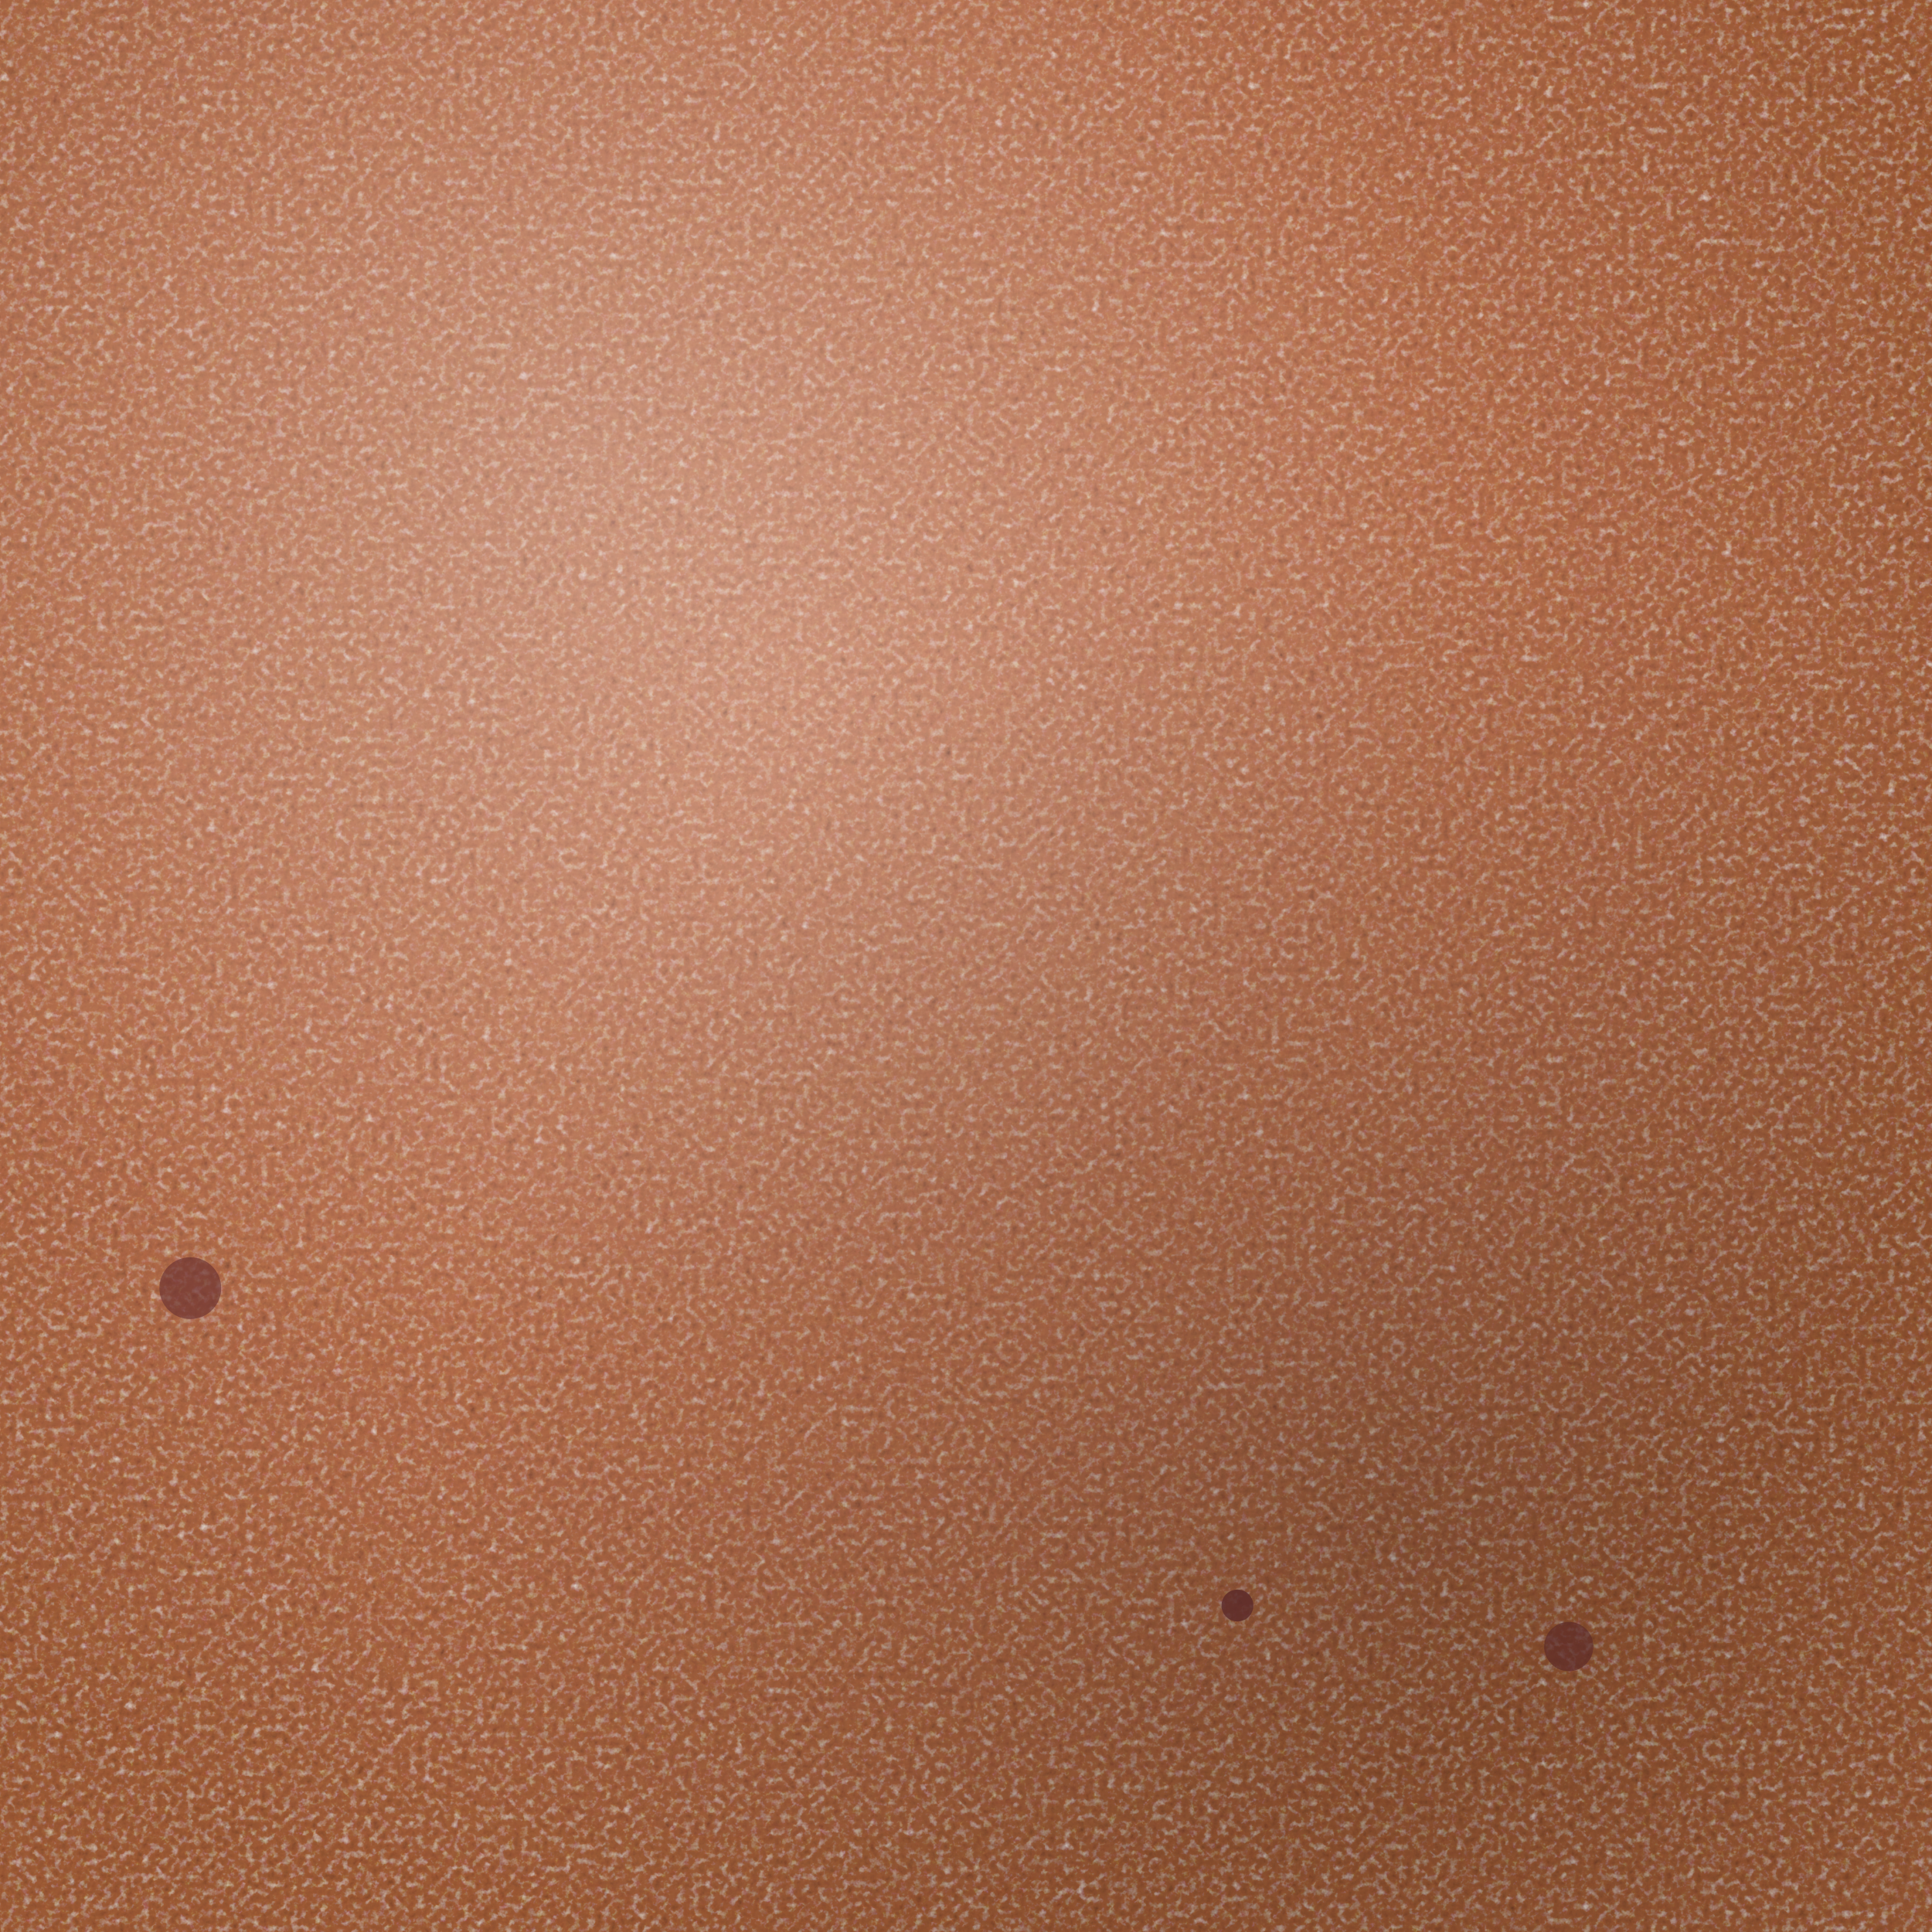
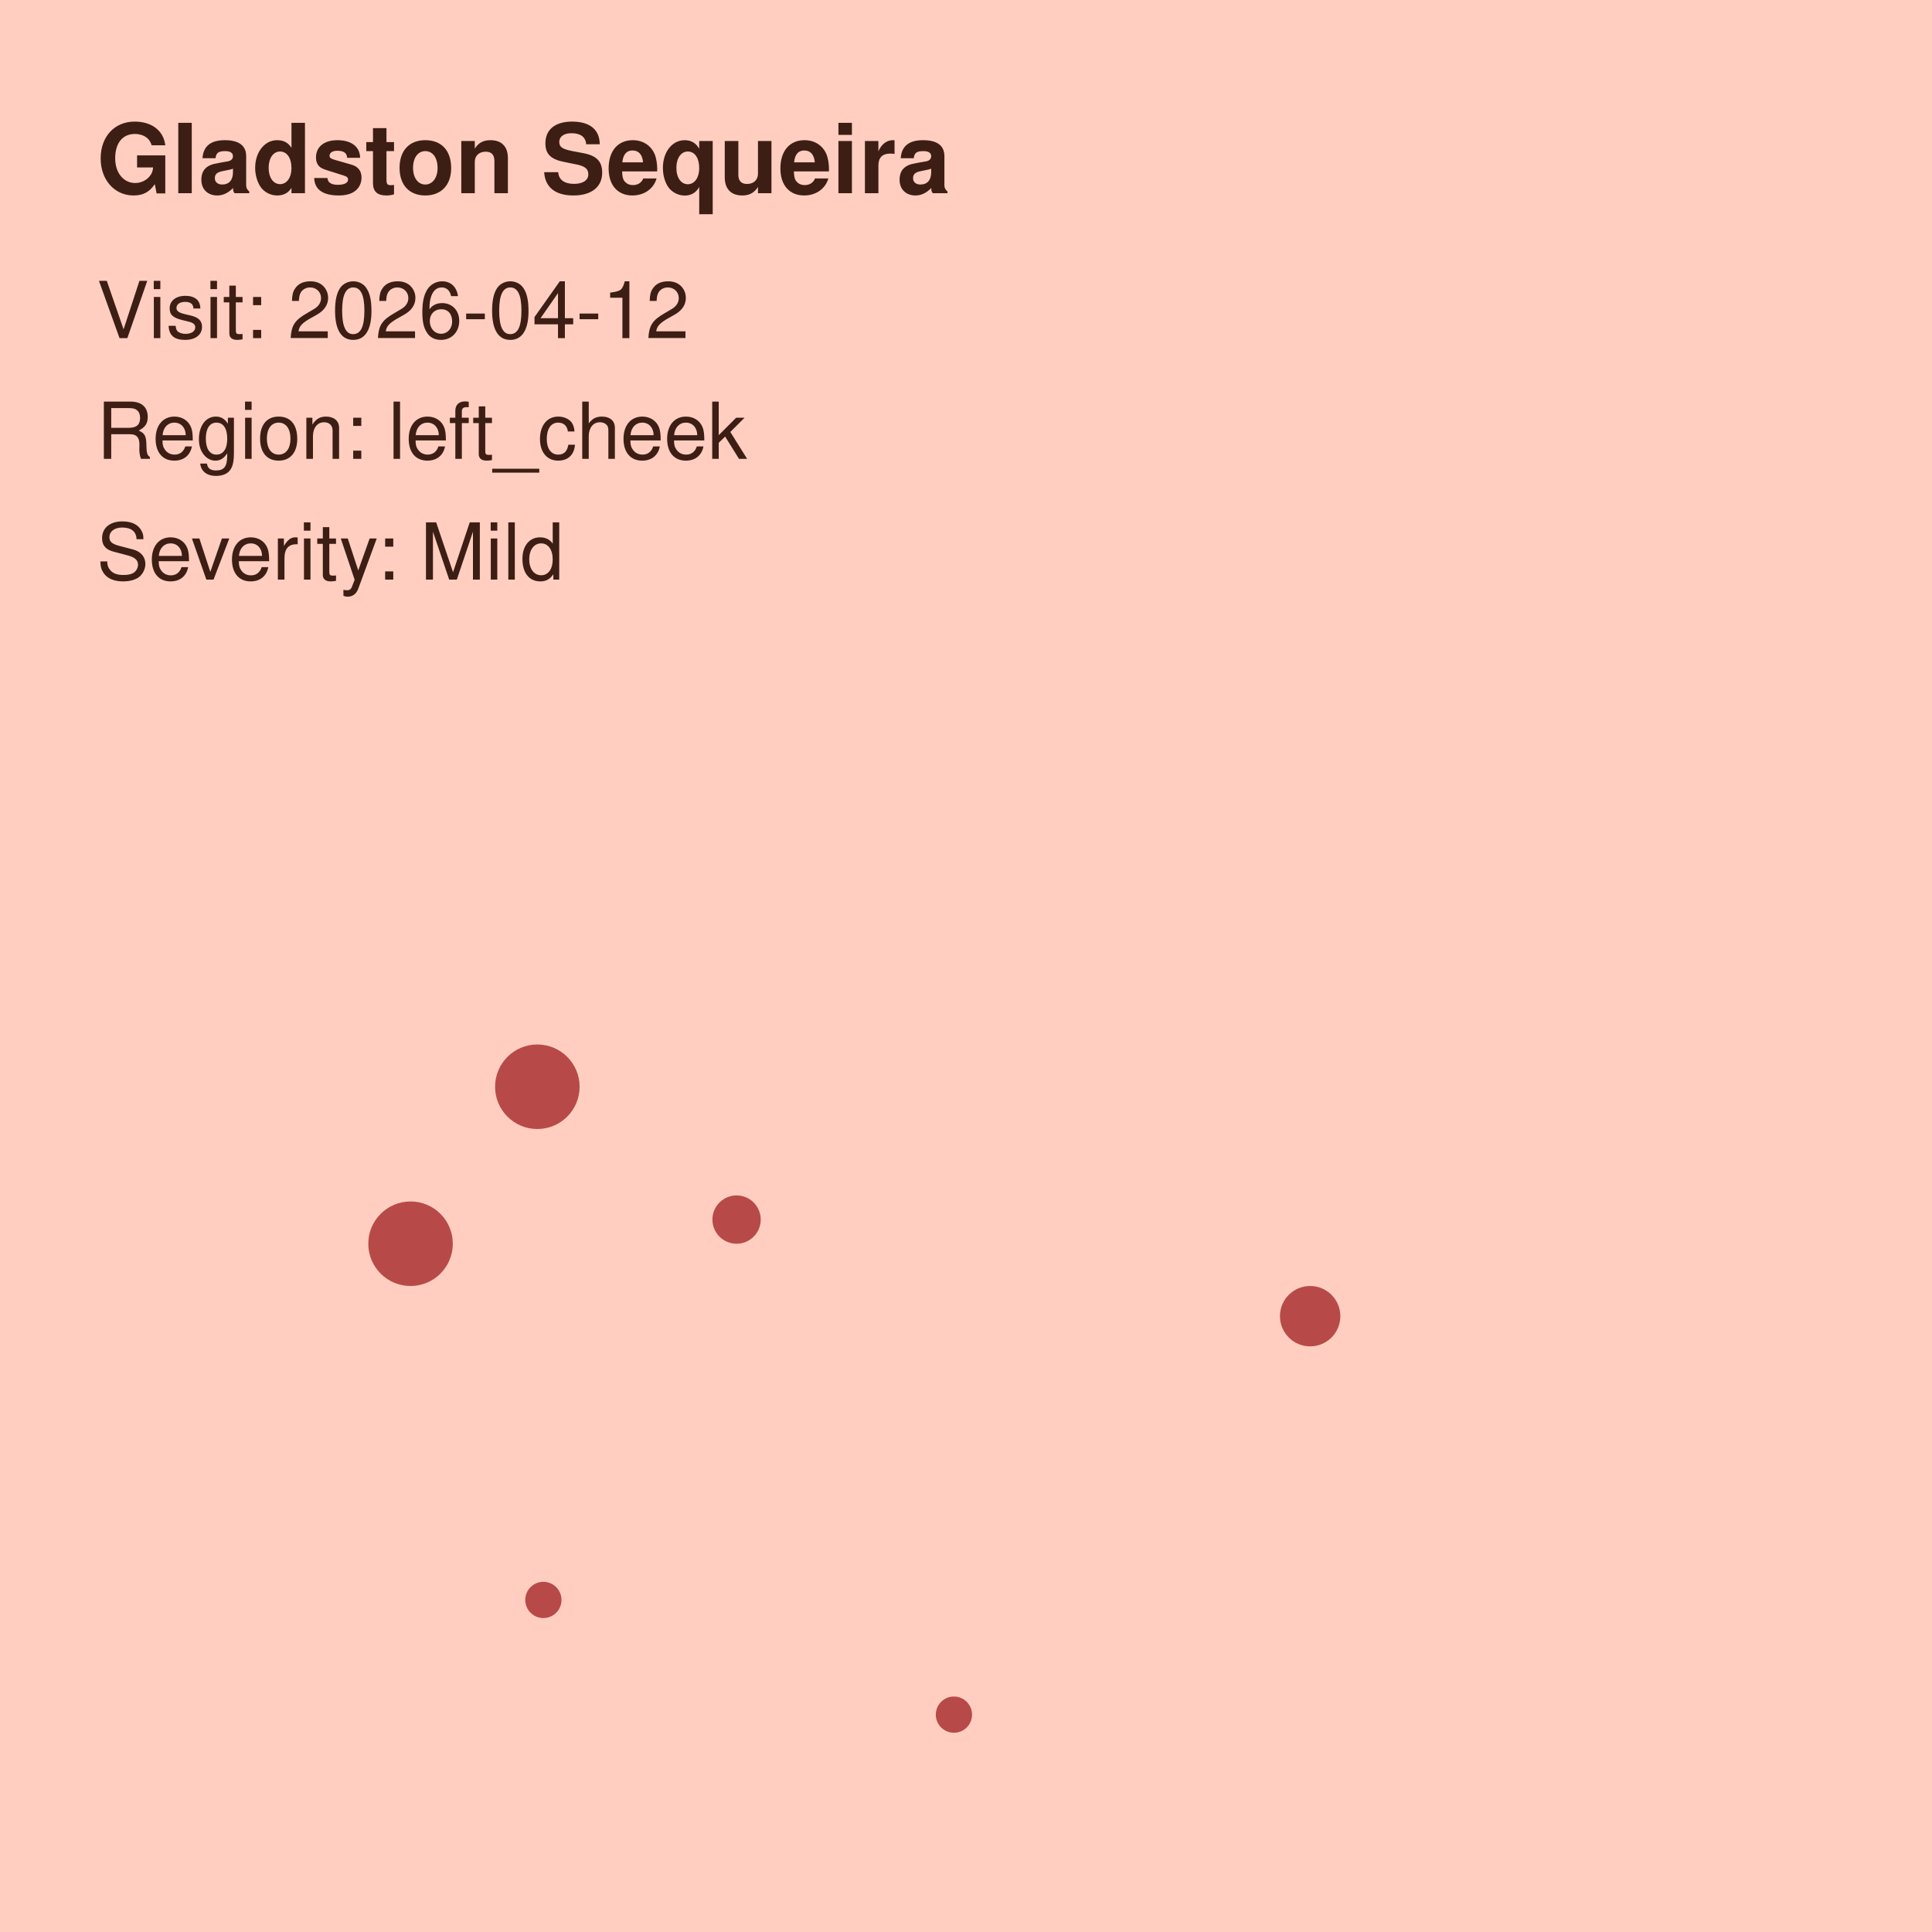
- <svg xmlns="http://www.w3.org/2000/svg" viewBox="0 0 400 400" width="400" height="400">
-   <defs>
-     <radialGradient id="ska3_4" cx="40%" cy="35%" r="65%">
-       <stop offset="0%" stop-color="#C8896A" />
-       <stop offset="55%" stop-color="#B5714E" />
-       <stop offset="100%" stop-color="#9B5B35" />
-     </radialGradient>
-     <filter id="fxa3_4">
-       <feTurbulence type="fractalNoise" baseFrequency="0.65" numOctaves="3" result="n" />
-       <feColorMatrix type="saturate" values="0.12" in="n" result="g" />
-       <feBlend in="SourceGraphic" in2="g" mode="overlay" />
-     </filter>
-     <radialGradient id="hla3_4" cx="30%" cy="25%" r="45%">
-       <stop offset="0%" stop-color="#FFF" stop-opacity="0.18" />
-       <stop offset="100%" stop-color="#FFF" stop-opacity="0" />
-     </radialGradient>
-     <radialGradient id="sha3_4" cx="72%" cy="78%" r="50%">
-       <stop offset="0%" stop-color="#000" stop-opacity="0.2" />
-       <stop offset="100%" stop-color="#000" stop-opacity="0" />
-     </radialGradient>
-   </defs>
-   <rect width="400" height="400" fill="url(#ska3_4)" filter="url(#fxa3_4)" />
-   <rect width="400" height="400" fill="#CC3030" opacity="0.036" />
-   <circle cx="39.4" cy="266.7" r="6.4" fill="#6B3030" opacity="0.64" />
-   <circle cx="324.8" cy="340.9" r="5.1" fill="#6B3030" opacity="0.65" />
-   <circle cx="256.2" cy="332.4" r="3.3" fill="#6B3030" opacity="0.79" />
-   <rect width="400" height="400" fill="url(#hla3_4)" />
-   <rect width="400" height="400" fill="url(#sha3_4)" />
+ <svg xmlns="http://www.w3.org/2000/svg" width="320" height="320" viewBox="0 0 320 320">
+   <rect width="320" height="320" fill="rgb(255,206,192)" />
+   <text x="16" y="32" font-family="system-ui,Helvetica,Arial,sans-serif" font-size="16" font-weight="600" fill="#3C1E14">Gladston Sequeira</text>
+   <text x="16" y="56" font-family="system-ui,Helvetica,Arial,sans-serif" font-size="13" fill="#3C1E14">Visit: 2026-04-12</text>
+   <text x="16" y="76" font-family="system-ui,Helvetica,Arial,sans-serif" font-size="13" fill="#3C1E14">Region: left_cheek</text>
+   <text x="16" y="96" font-family="system-ui,Helvetica,Arial,sans-serif" font-size="13" fill="#3C1E14">Severity: Mild</text>
+   <circle cx="122" cy="202" r="4" fill="#AA3232" opacity="0.85" />
+   <circle cx="68" cy="206" r="7" fill="#AA3232" opacity="0.85" />
+   <circle cx="89" cy="180" r="7" fill="#AA3232" opacity="0.85" />
+   <circle cx="217" cy="218" r="5" fill="#AA3232" opacity="0.85" />
+   <circle cx="158" cy="284" r="3" fill="#AA3232" opacity="0.85" />
+   <circle cx="90" cy="265" r="3" fill="#AA3232" opacity="0.85" />
</svg>
